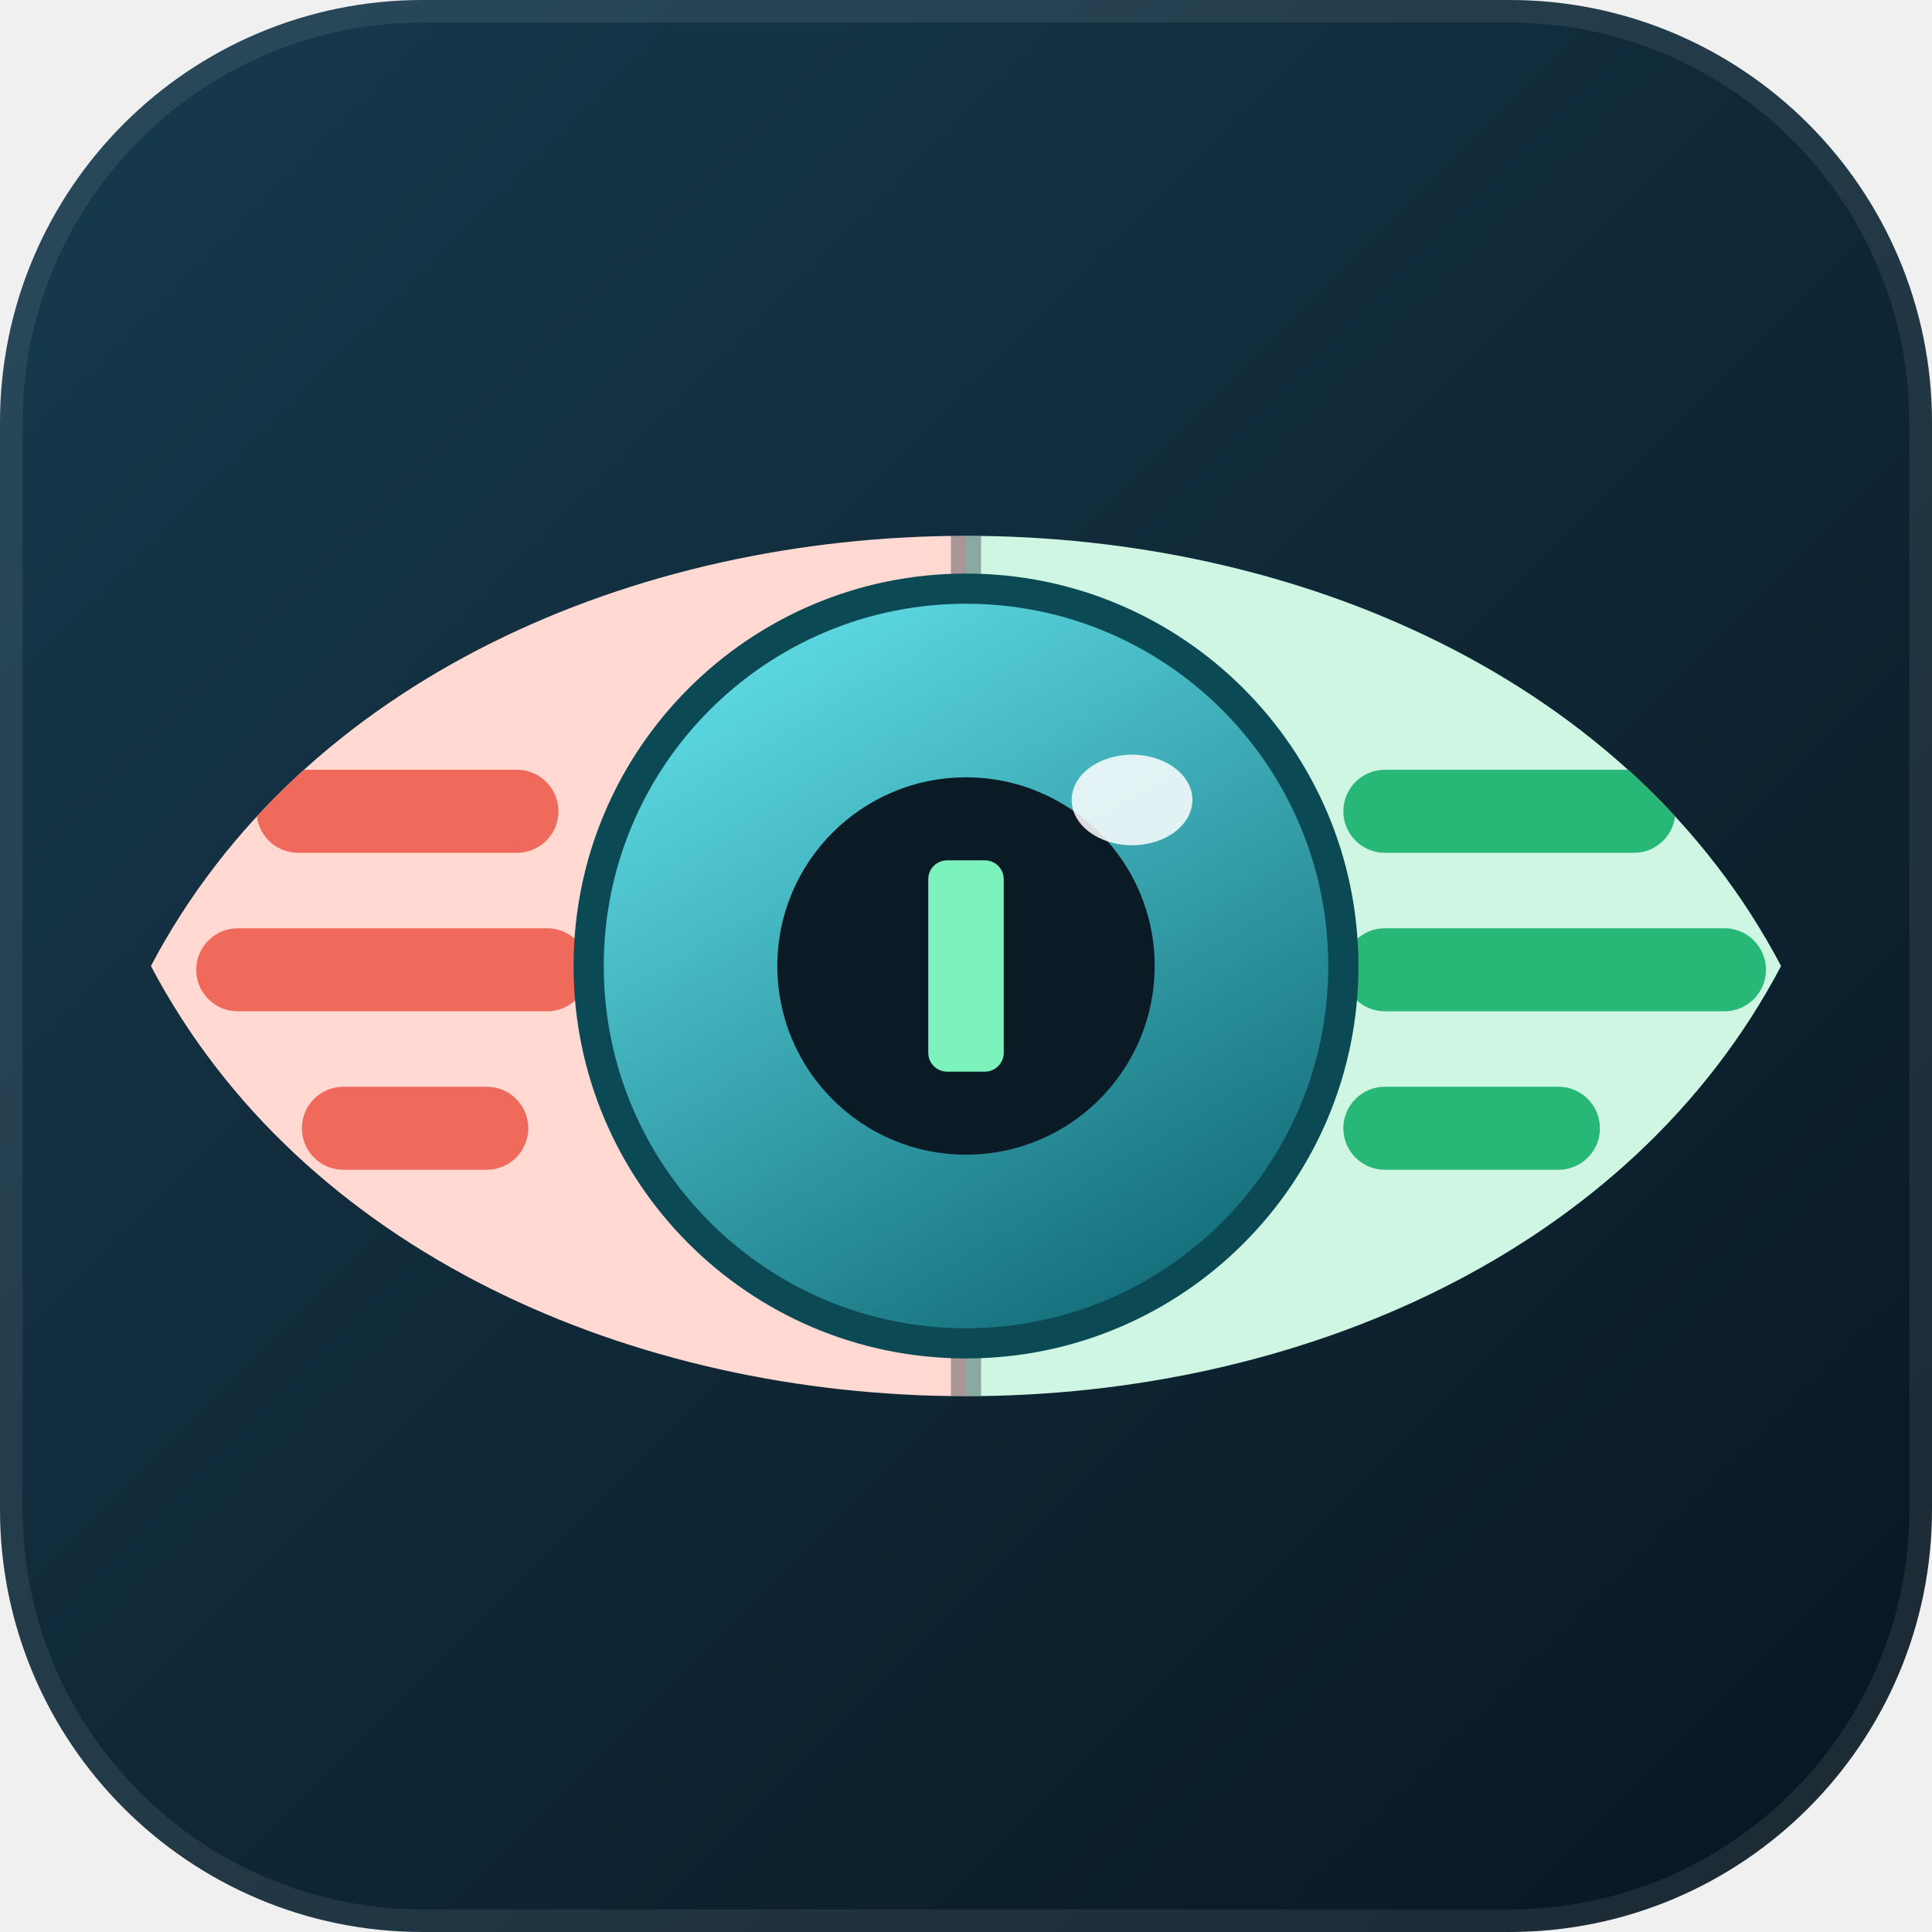
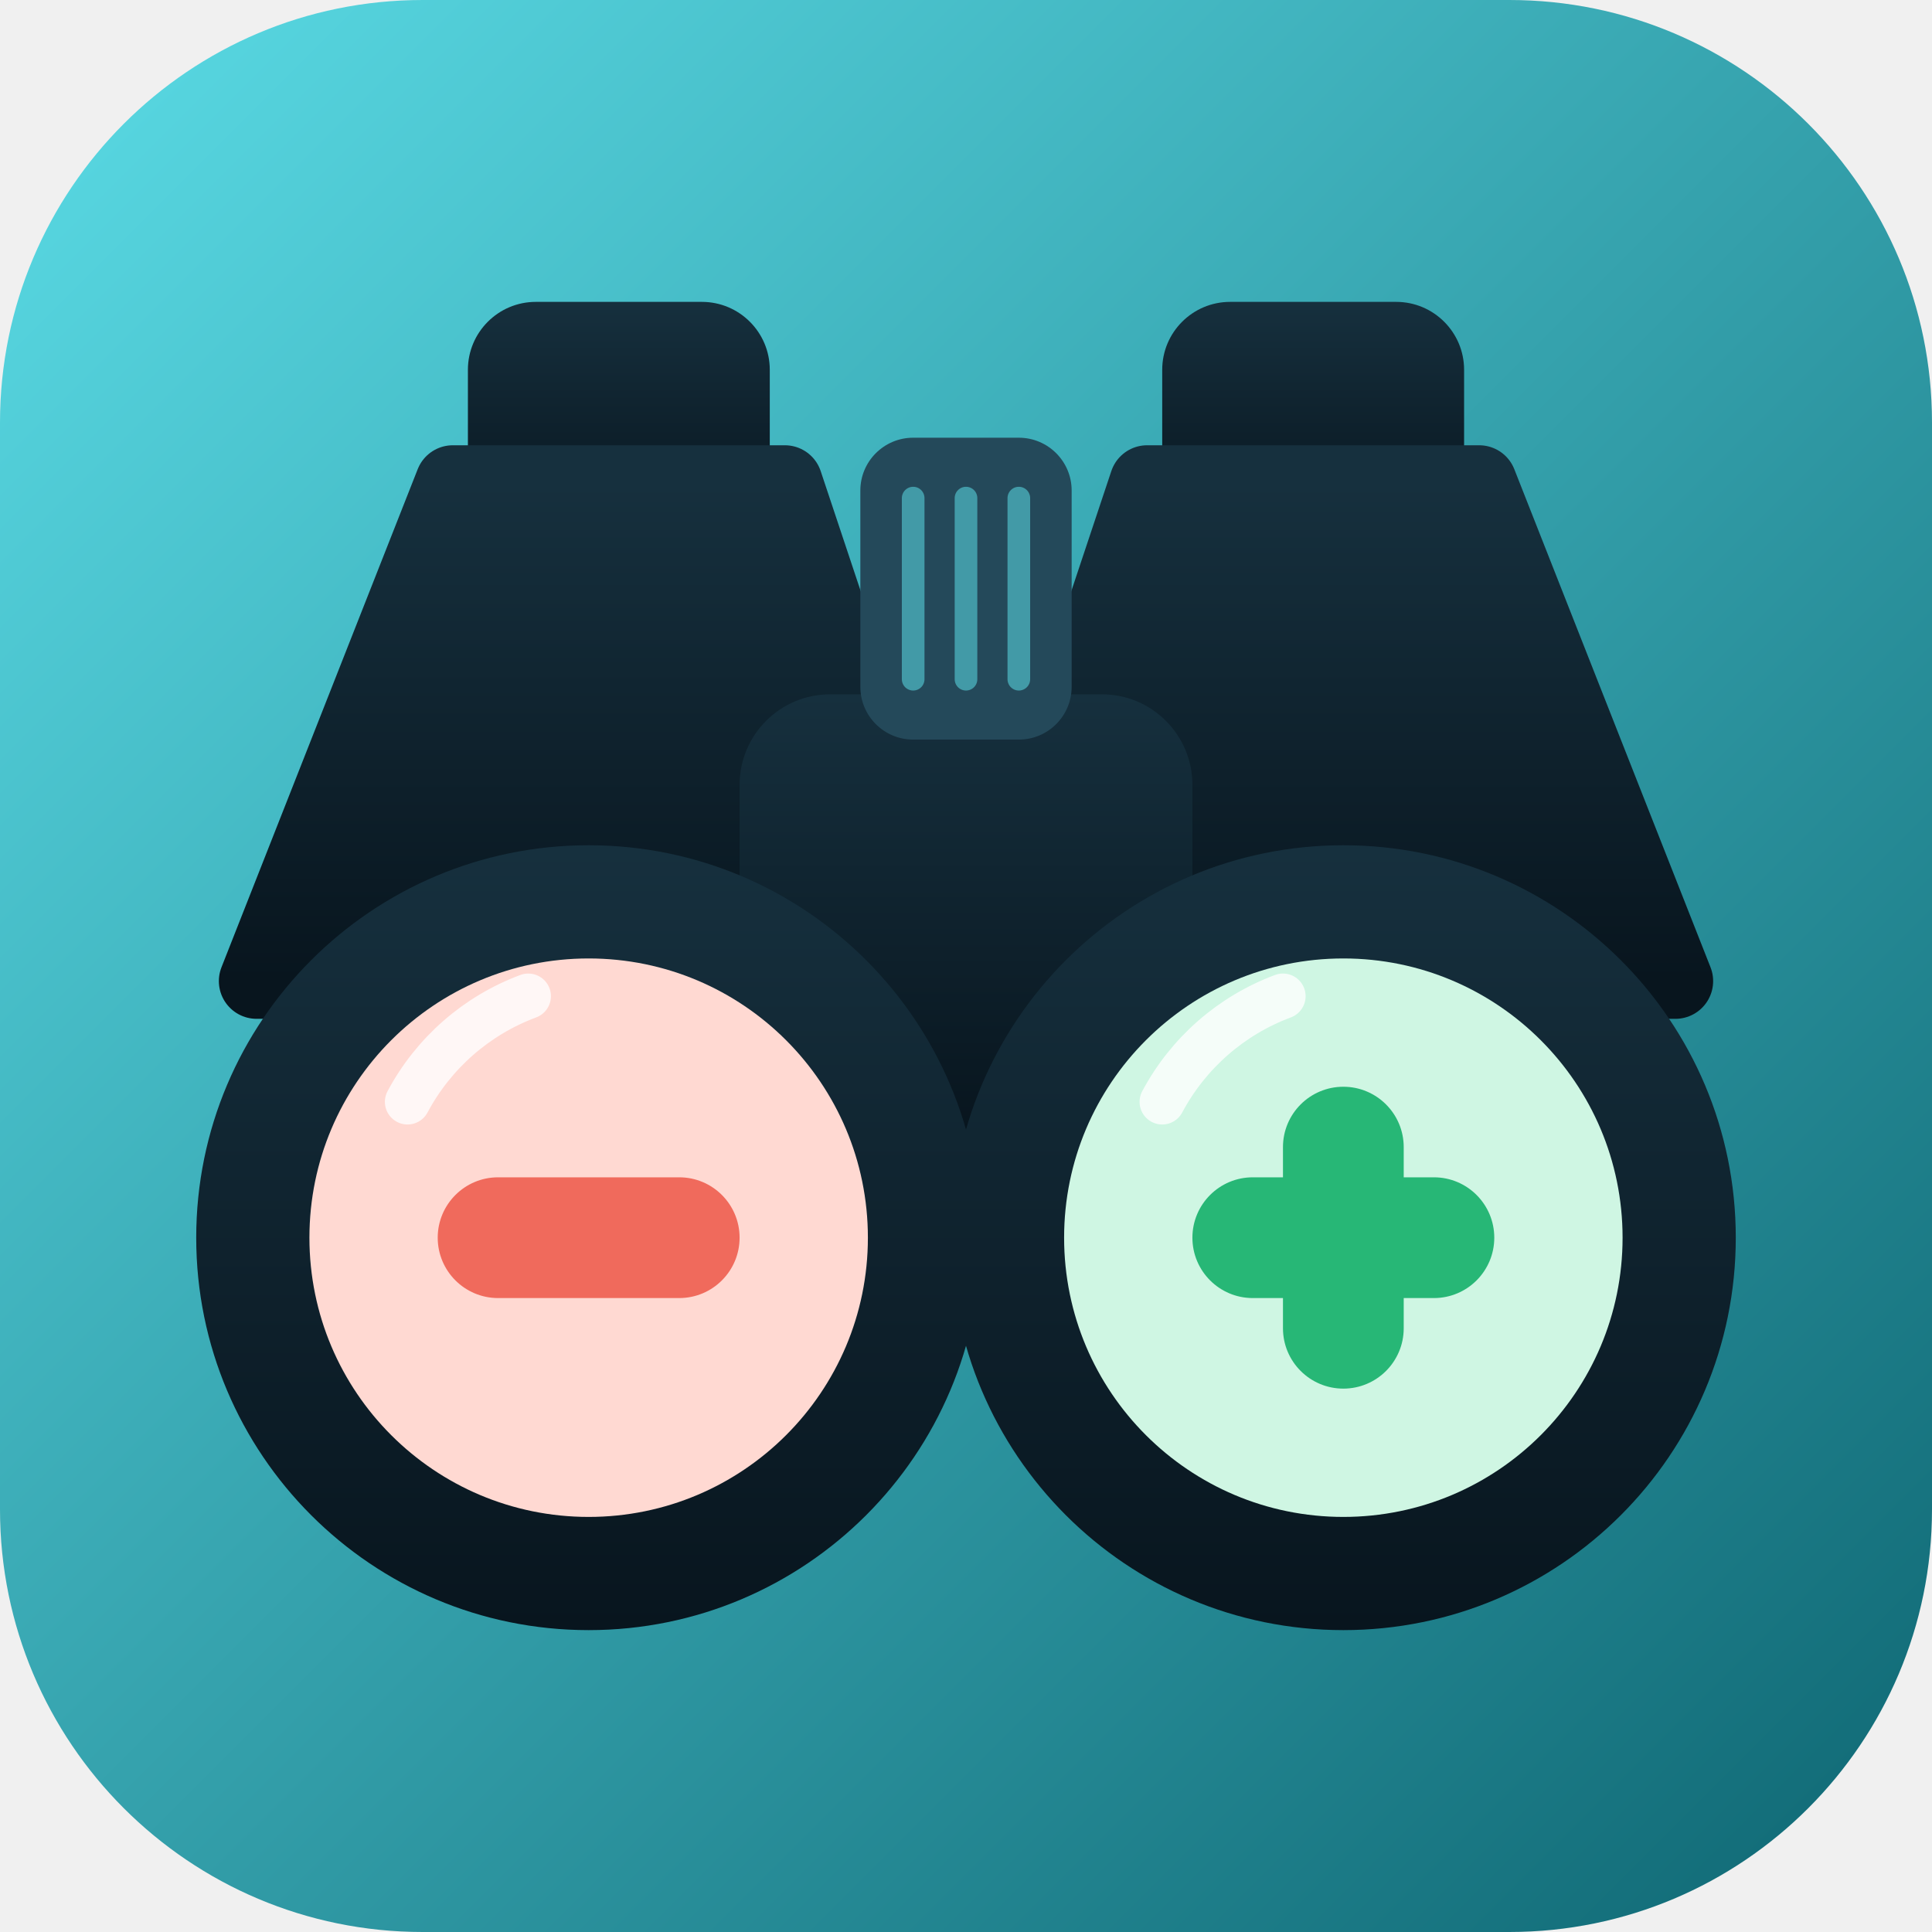
<svg xmlns="http://www.w3.org/2000/svg" viewBox="0 0 256 256" width="256" height="256">
  <defs>
    <linearGradient id="bg" x1="0" y1="0" x2="1" y2="1">
-       <stop offset="0" stop-color="#173B4F" />
-       <stop offset="1" stop-color="#081620" />
-     </linearGradient>
-     <linearGradient id="iris" x1="0.2" y1="0" x2="0.8" y2="1">
-       <stop offset="0" stop-color="#62E1EA" />
+       <stop offset="0" stop-color="#5BDCE6" />
      <stop offset="1" stop-color="#0E6672" />
    </linearGradient>
-     <clipPath id="eye">
-       <path d="M20 128 C60 52 196 52 236 128 C196 204 60 204 20 128 Z" />
-     </clipPath>
+     <linearGradient id="body" x1="0" y1="0" x2="0" y2="1">
+       <stop offset="0" stop-color="#16303E" />
+       <stop offset="1" stop-color="#08151E" />
+     </linearGradient>
  </defs>
  <rect width="256" height="256" rx="56" fill="url(#bg)" />
-   <rect x="1.5" y="1.5" width="253" height="253" rx="54.5" fill="none" stroke="#FFFFFF" stroke-opacity="0.08" stroke-width="3" />
-   <g clip-path="url(#eye)">
-     <rect x="0" y="0" width="128" height="256" fill="#FFD9D2" />
-     <rect x="128" y="0" width="128" height="256" fill="#CFF6E3" />
-     <g fill="#F06A5C">
-       <rect x="34" y="102" width="40" height="11" rx="5.5" />
-       <rect x="26" y="123" width="52" height="11" rx="5.5" />
-       <rect x="40" y="144" width="30" height="11" rx="5.5" />
-     </g>
-     <g fill="#27B776">
-       <rect x="178" y="102" width="44" height="11" rx="5.5" />
-       <rect x="178" y="123" width="56" height="11" rx="5.5" />
-       <rect x="178" y="144" width="34" height="11" rx="5.5" />
-     </g>
-     <rect x="126" y="0" width="4" height="256" fill="#0B1B26" opacity="0.35" />
+   <g fill="url(#body)">
+     <rect x="62" y="40" width="40" height="30" rx="9" />
+     <rect x="154" y="40" width="40" height="30" rx="9" />
+     <path d="M60 64 H104 L126 130 H34 Z" stroke="url(#body)" stroke-width="10" stroke-linejoin="round" />
+     <path d="M196 64 H152 L130 130 H222 Z" stroke="url(#body)" stroke-width="10" stroke-linejoin="round" />
+     <rect x="98" y="92" width="60" height="58" rx="12" />
+     <circle cx="78" cy="164" r="52" />
+     <circle cx="178" cy="164" r="52" />
  </g>
-   <circle cx="128" cy="128" r="50" fill="url(#iris)" />
-   <circle cx="128" cy="128" r="50" fill="none" stroke="#0B4954" stroke-width="4" />
-   <circle cx="128" cy="128" r="25" fill="#0B1B26" />
-   <rect x="123" y="114" width="10" height="28" rx="2.5" fill="#7CF2BD" />
-   <ellipse cx="150" cy="106" rx="8" ry="6" fill="#FFFFFF" opacity="0.85" />
+   <rect x="114" y="58" width="28" height="40" rx="7" fill="#24495A" />
+   <g stroke="#5BDCE6" stroke-opacity="0.55" stroke-width="3" stroke-linecap="round">
+     <path d="M121 66 V90" />
+     <path d="M128 66 V90" />
+     <path d="M135 66 V90" />
+   </g>
+   <circle cx="78" cy="164" r="37" fill="#FFD9D2" />
+   <circle cx="178" cy="164" r="37" fill="#CFF6E3" />
+   <rect x="58" y="156" width="40" height="16" rx="8" fill="#F06A5C" />
+   <rect x="158" y="156" width="40" height="16" rx="8" fill="#27B776" />
+   <rect x="170" y="144" width="16" height="40" rx="8" fill="#27B776" />
+   <path d="M54 146 A30 30 0 0 1 70 132" fill="none" stroke="#FFFFFF" stroke-opacity="0.8" stroke-width="6" stroke-linecap="round" />
+   <path d="M154 146 A30 30 0 0 1 170 132" fill="none" stroke="#FFFFFF" stroke-opacity="0.8" stroke-width="6" stroke-linecap="round" />
</svg>
